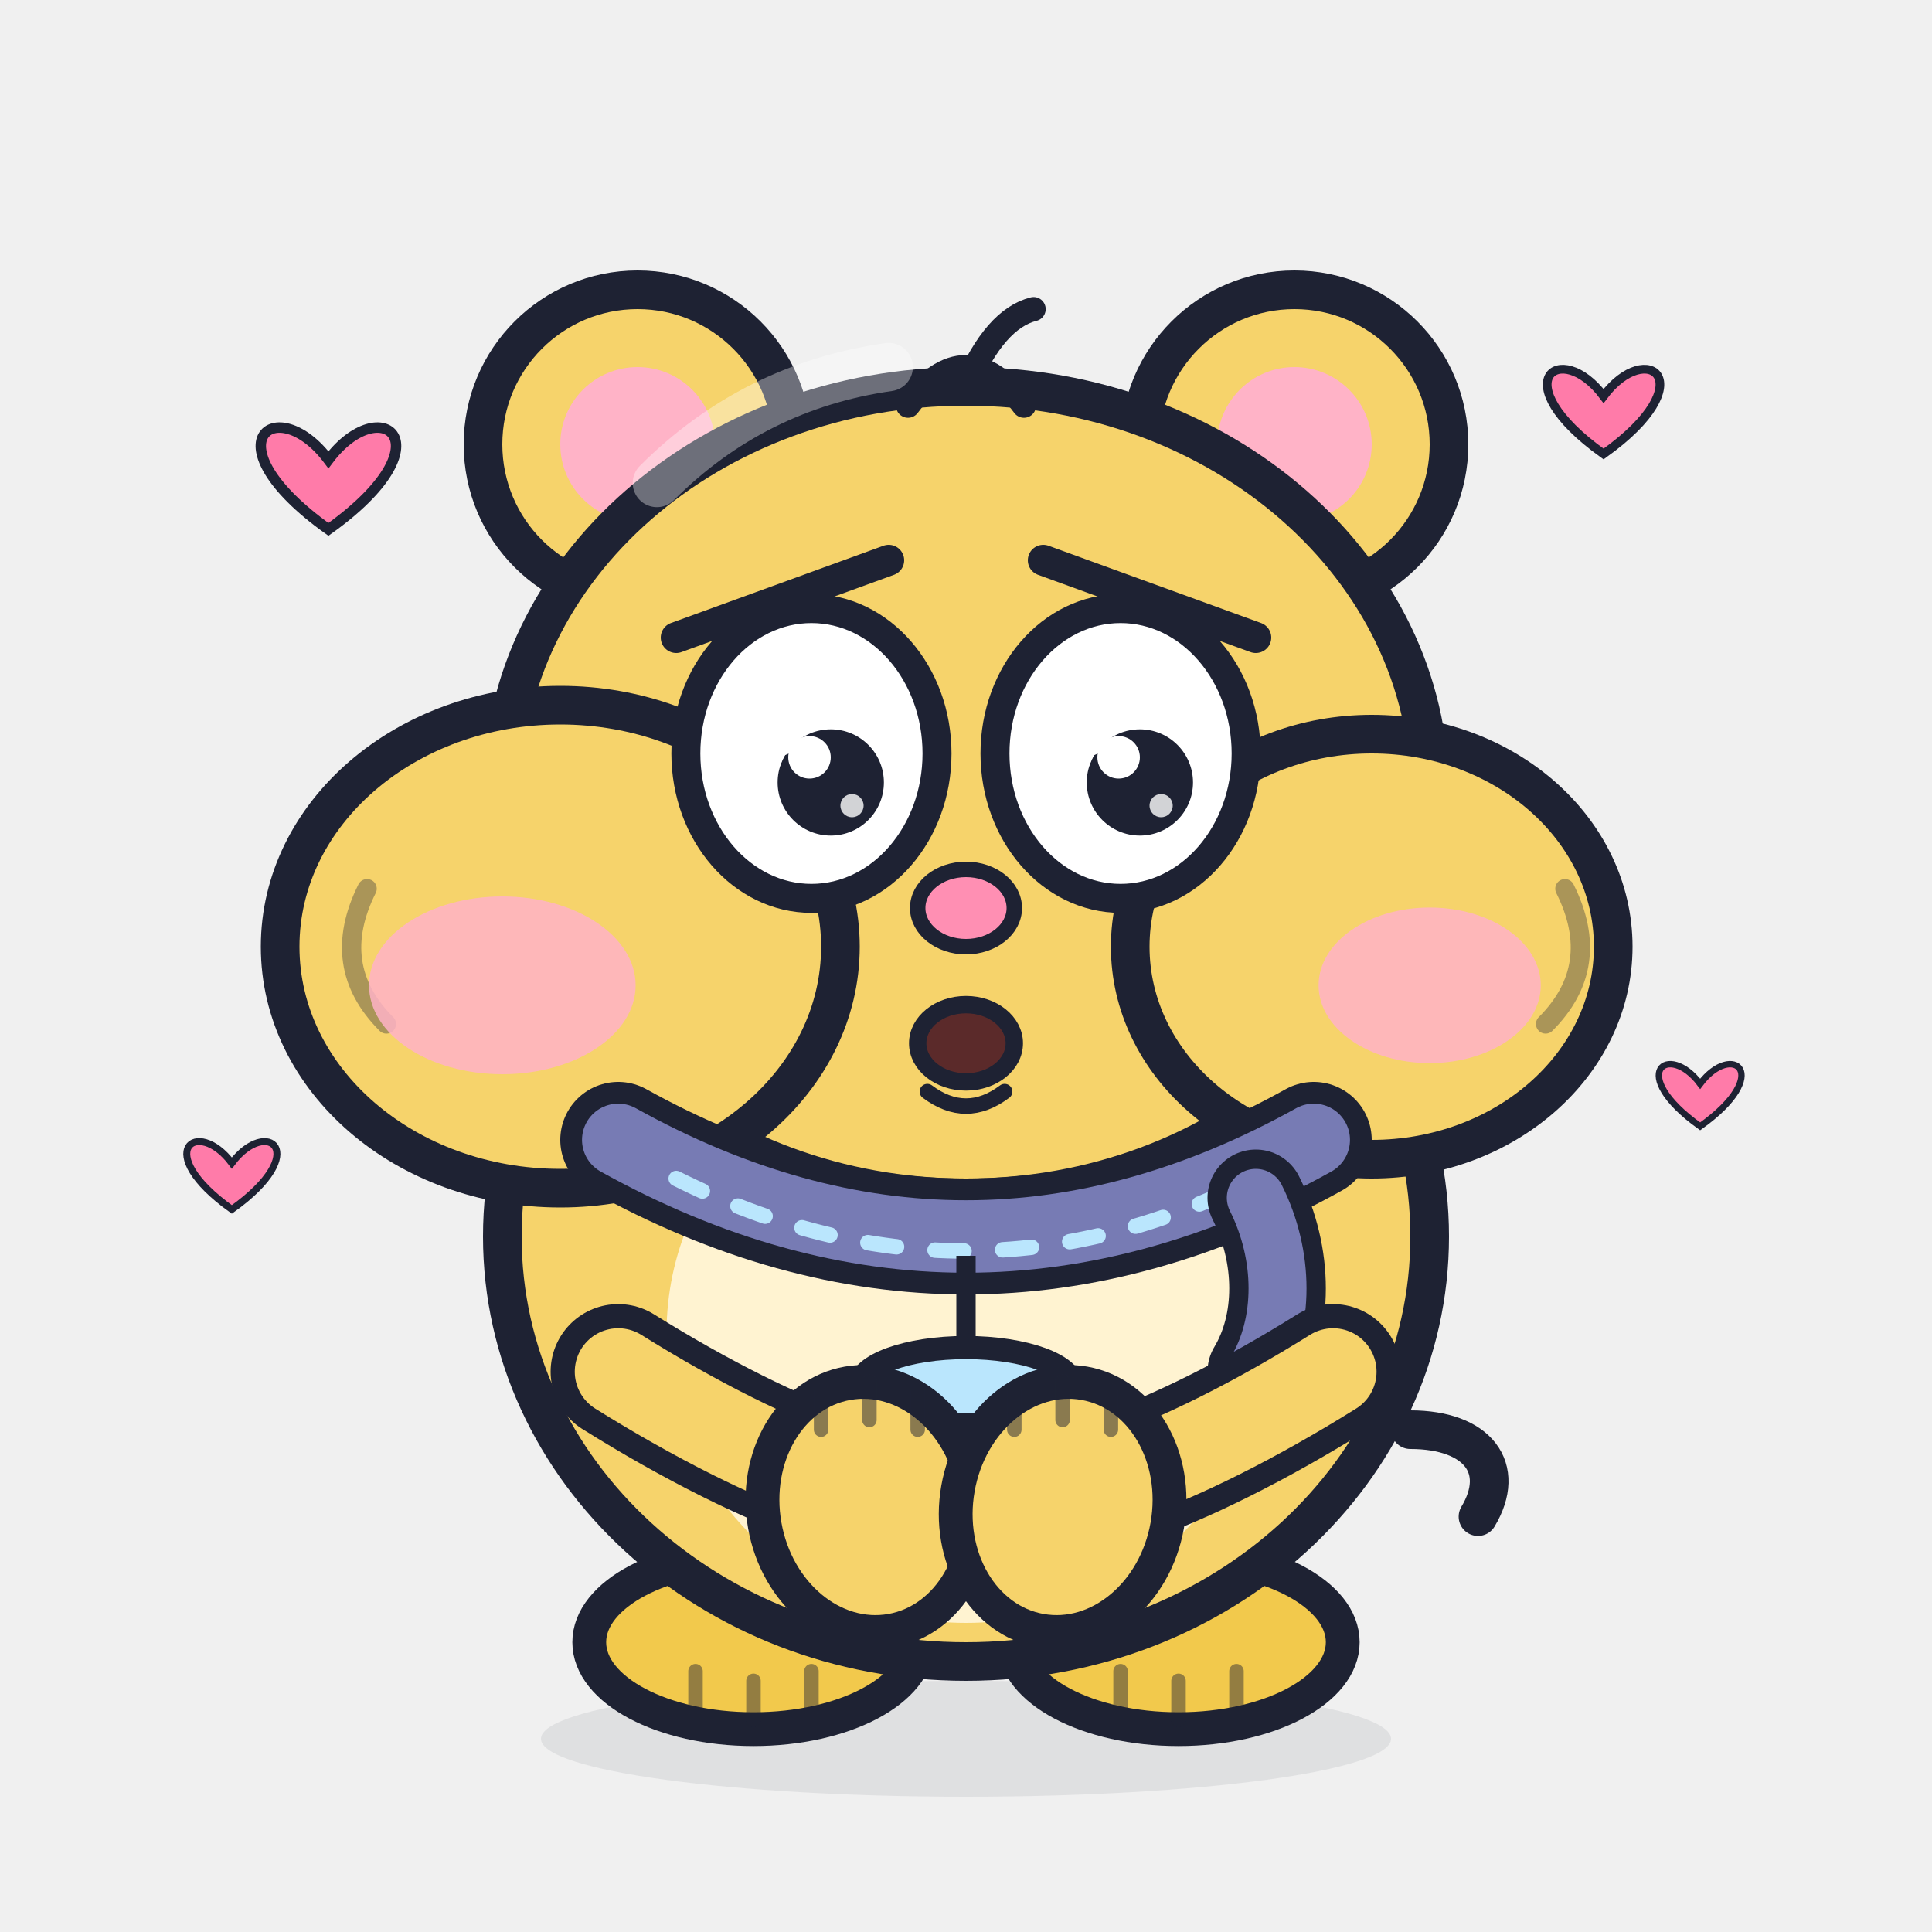
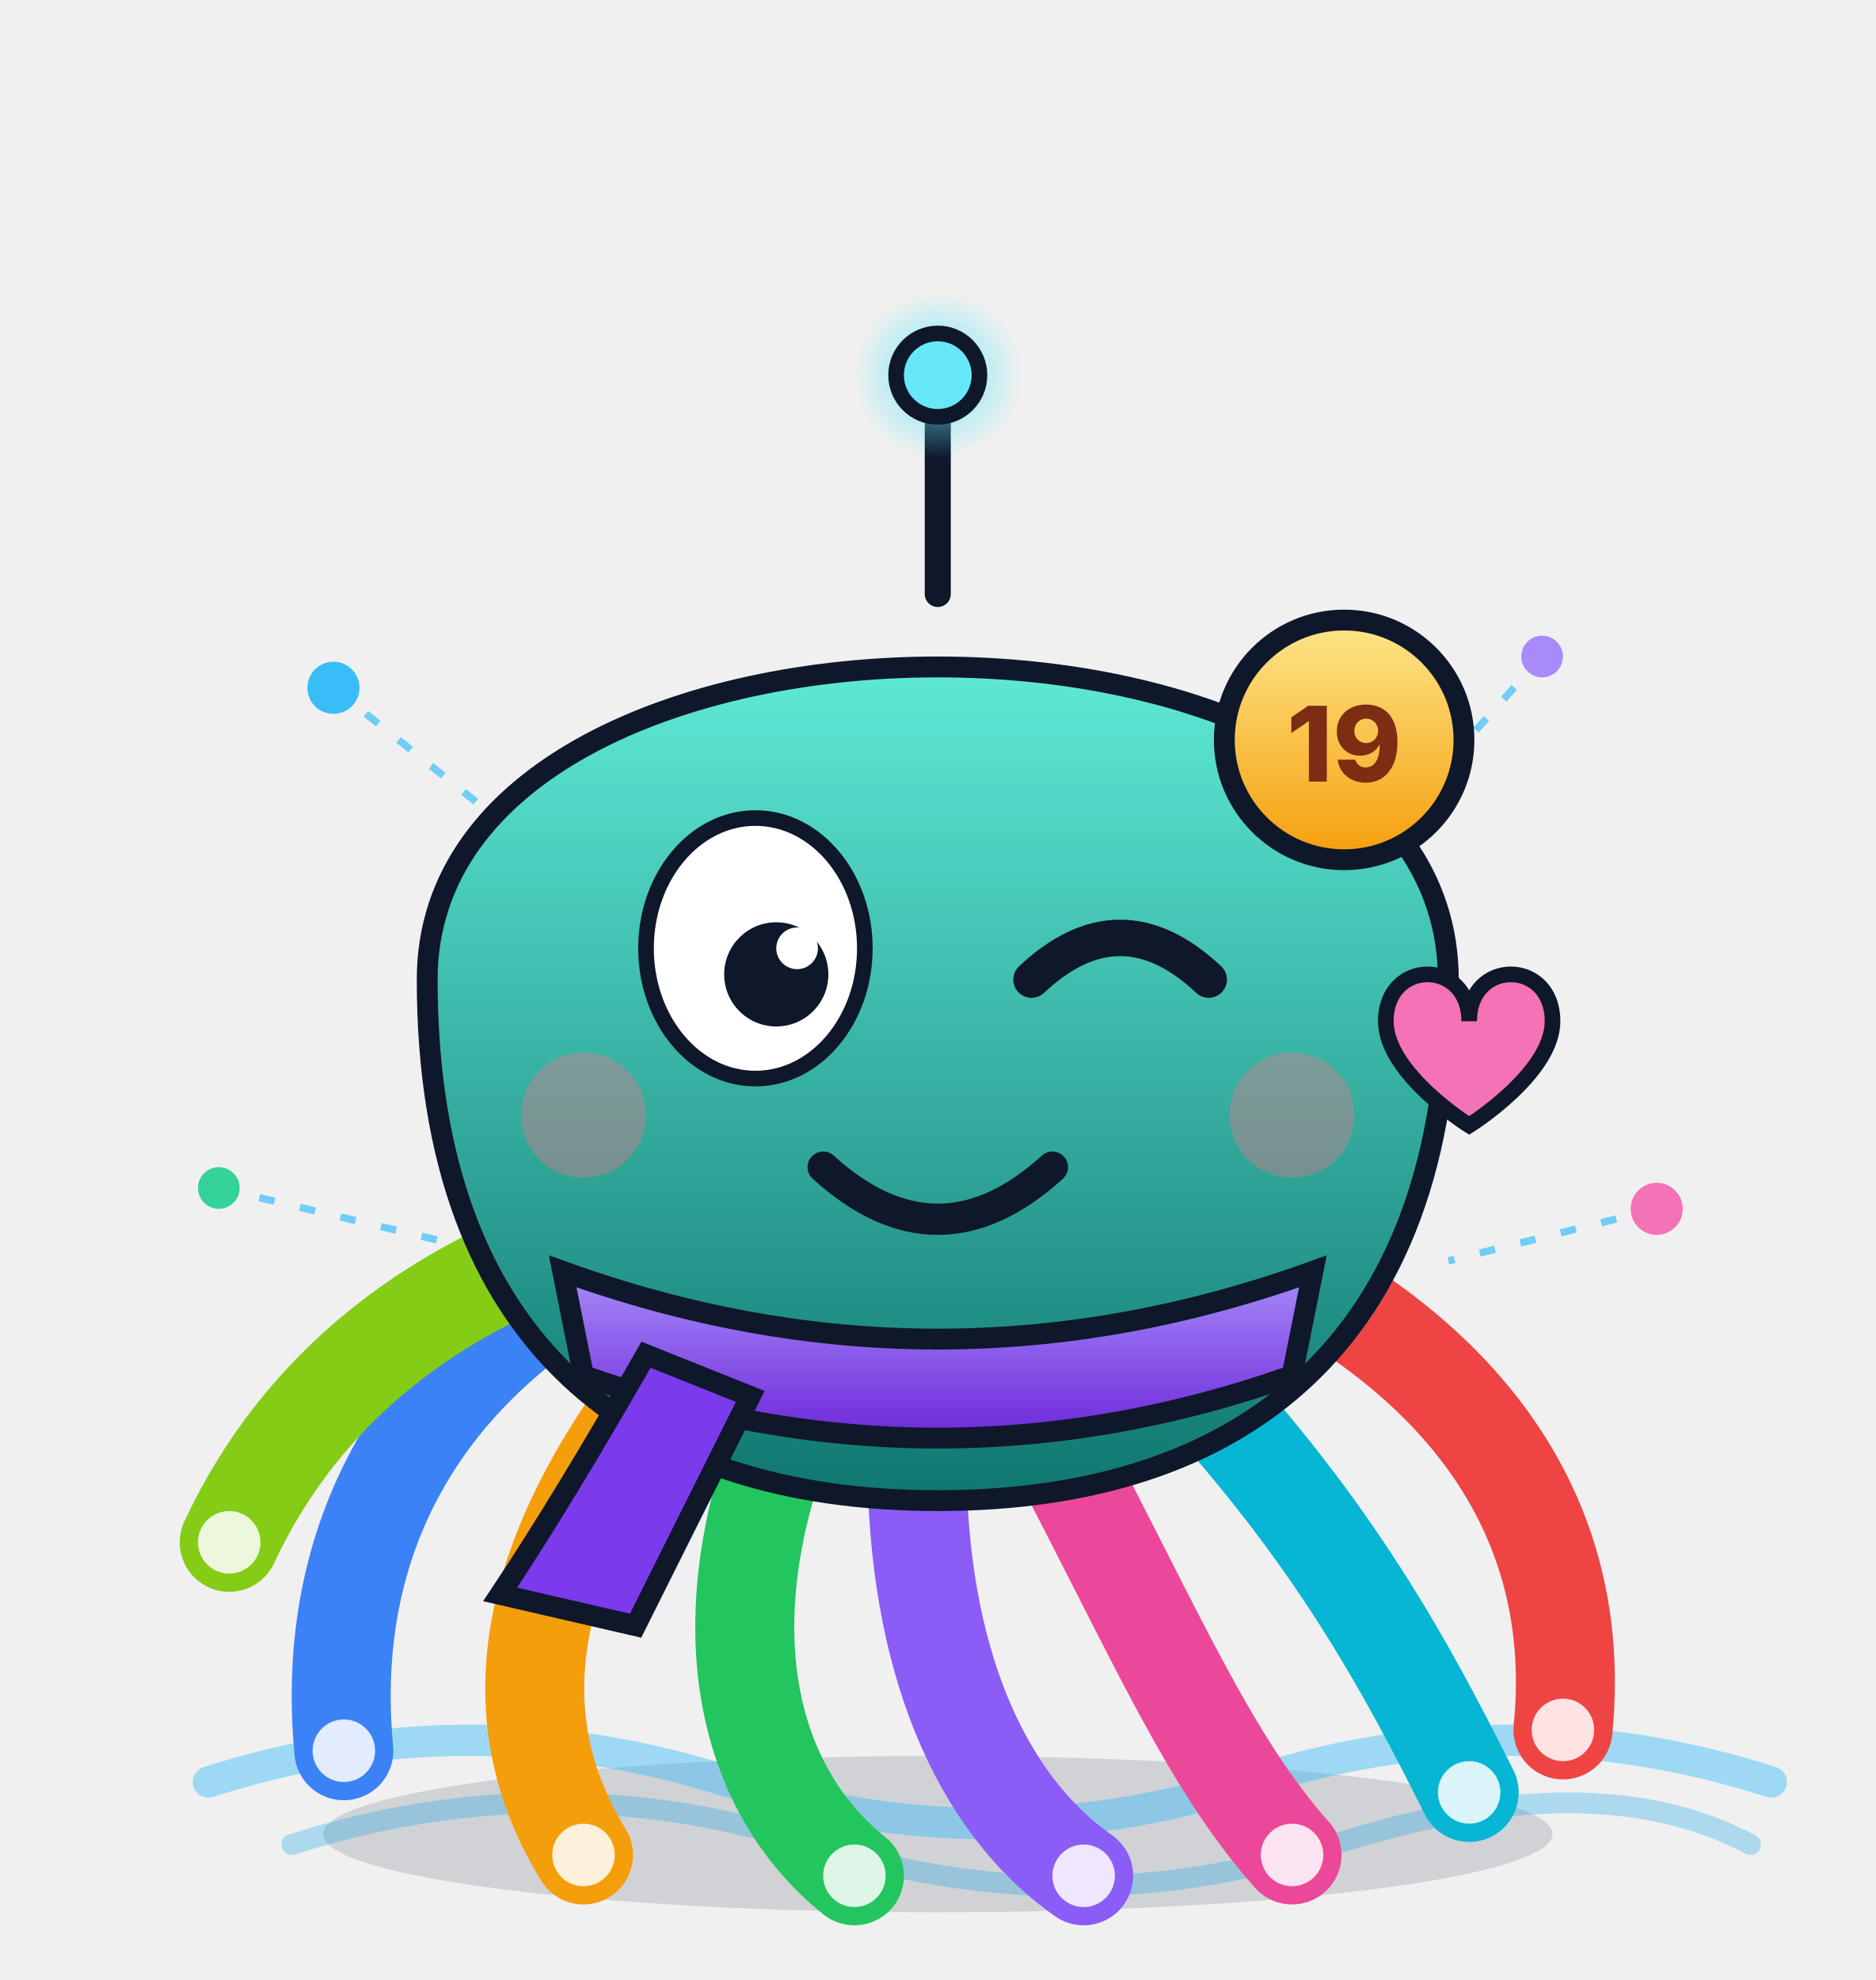
- <svg xmlns="http://www.w3.org/2000/svg" viewBox="0 0 200 200" width="88" height="88" role="img" aria-label="数据仓鼠仓仓 · 撒娇 Coquettish">
-   <style>
-   .ex-motion { animation: ex-sway 2.6s ease-in-out infinite; transform-box: fill-box; transform-origin: 50% 100%; }
-   .ex-anim-tear { animation: ex-tear 1.8s ease-in infinite; transform-box: fill-box; transform-origin: center; }
-   .ex-anim-sweat { animation: ex-tear 1.5s ease-in infinite; transform-box: fill-box; transform-origin: center; }
-   .ex-anim-heart { animation: ex-heart 2.2s ease-out infinite; transform-box: fill-box; transform-origin: center; }
-   .ex-anim-spark { animation: ex-spark 1.9s ease-in-out infinite; transform-box: fill-box; transform-origin: center; }
-   .ex-anim-rain { animation: ex-rain 1.4s linear infinite; transform-box: fill-box; transform-origin: center; }
-   .ex-anim-confetti { animation: ex-confetti 2.4s linear infinite; transform-box: fill-box; transform-origin: center; }
-   .ex-anim-pulse { animation: ex-pulse 1.6s ease-in-out infinite; transform-box: fill-box; transform-origin: center; }
-   .ex-anim-knock { animation: ex-knock 0.55s ease-in-out infinite; transform-box: fill-box; transform-origin: center; }
-   .ex-anim-knockline { animation: ex-knockline 0.55s ease-out infinite; transform-box: fill-box; transform-origin: center; }
-   .ex-anim-palm { animation: ex-palm 0.9s ease-in-out infinite; transform-box: fill-box; transform-origin: center; }
-   .ex-anim-steam { animation: ex-steam 1.8s ease-out infinite; transform-box: fill-box; transform-origin: center; }
-   .ex-anim-shock { animation: ex-shock 0.5s ease-in-out infinite; transform-box: fill-box; transform-origin: center; }
-   @keyframes ex-bob { 0%,100% { transform: translateY(0); } 50% { transform: translateY(-2.5px); } }
-   @keyframes ex-bounce { 0%,100% { transform: translateY(0); } 40% { transform: translateY(-6px); } 60% { transform: translateY(-2px); } }
-   @keyframes ex-tremble { 0%,100% { transform: translateX(0); } 25% { transform: translateX(-1px); } 75% { transform: translateX(1px); } }
-   @keyframes ex-sway { 0%,100% { transform: rotate(0deg); } 50% { transform: rotate(2deg); } }
-   @keyframes ex-shake { 0%,100% { transform: translateX(0); } 20% { transform: translateX(-4.24px); } 40% { transform: translateX(4.24px); } 60% { transform: translateX(-2.75px); } 80% { transform: translateX(1.75px); } }
-   @keyframes ex-tear { 0% { transform: translateY(0); opacity: 0; } 18% { opacity: 1; } 100% { transform: translateY(8.58px); opacity: 0; } }
-   @keyframes ex-heart { 0% { transform: translateY(0) scale(.65); opacity: 0; } 20% { opacity: 1; } 100% { transform: translateY(-14.04px) scale(1.15); opacity: 0; } }
-   @keyframes ex-spark { 0%,100% { transform: scale(.6) rotate(0deg); opacity: .3; } 50% { transform: scale(1.15) rotate(25deg); opacity: 1; } }
-   @keyframes ex-rain { 0% { transform: translateY(0); opacity: 0; } 20% { opacity: 1; } 100% { transform: translateY(9.36px); opacity: 0; } }
-   @keyframes ex-confetti { 0% { transform: translateY(-4px) rotate(0deg); opacity: 1; } 100% { transform: translateY(14px) rotate(200deg); opacity: 0; } }
-   @keyframes ex-pulse { 0%,100% { transform: scale(1); opacity: .35; } 50% { transform: scale(1.18); opacity: .7; } }
-   @keyframes ex-knock { 0%,100% { transform: translateX(3.51px); } 35% { transform: translateX(0); } }
-   @keyframes ex-knockline { 0%,100% { transform: scaleX(.6); opacity: .35; } 35% { transform: scaleX(1); opacity: 1; } }
-   @keyframes ex-palm { 0%,100% { transform: translateY(0) rotate(0deg); } 50% { transform: translateY(-1px) rotate(-4deg); } }
-   @keyframes ex-steam { 0% { transform: translateY(0); opacity: .7; } 100% { transform: translateY(-7.02px); opacity: 0; } }
-   @keyframes ex-shock { 0%,100% { transform: scaleX(.7); opacity: .4; } 50% { transform: scaleX(1.25); opacity: 1; } }
-   @keyframes ex-drift { 0%,100% { transform: translateY(0); } 50% { transform: translateY(-1.56px); } }
-   @media (prefers-reduced-motion: reduce) {
-     .ex-motion, [class*="ex-anim-"] { animation: none !important; }
-   }
-   </style>
-   <g class="ex-motion ex-coquettish">
-     <g class="ex-base">
-       <ellipse cx="100" cy="180" rx="44" ry="6" fill="#1E2233" opacity=".08" />
-       <path d="M146 148c7 0 10 4 7 9" fill="none" stroke="#1E2233" stroke-width="4" stroke-linecap="round" />
-       <g fill="#F2C94C" stroke="#1E2233" stroke-width="3.5">
-         <ellipse cx="78" cy="170" rx="17" ry="9" />
-         <ellipse cx="122" cy="170" rx="17" ry="9" />
-       </g>
-       <g stroke="#1E2233" stroke-width="1.5" opacity=".45" stroke-linecap="round">
-         <path d="M72 173v4" />
-         <path d="M78 174v4" />
-         <path d="M84 173v4" />
-         <path d="M116 173v4" />
-         <path d="M122 174v4" />
-         <path d="M128 173v4" />
-       </g>
-       <ellipse cx="100" cy="128" rx="48" ry="44" fill="#F6D36B" stroke="#1E2233" stroke-width="4" />
-       <ellipse cx="100" cy="138" rx="31" ry="30" fill="#FFF3D1" />
-       <g fill="#F6D36B" stroke="#1E2233" stroke-width="4">
-         <circle cx="66" cy="46" r="16" />
-         <circle cx="134" cy="46" r="16" />
-       </g>
-       <g fill="#FFB3C7">
-         <circle cx="66" cy="46" r="8" />
-         <circle cx="134" cy="46" r="8" />
-       </g>
-       <ellipse cx="100" cy="82" rx="48" ry="42" fill="#F6D36B" stroke="#1E2233" stroke-width="4" />
-       <path d="M94 42q6-8 12 0M100 40q3-7 7-8" fill="none" stroke="#1E2233" stroke-width="2.5" stroke-linecap="round" />
-       <g fill="#F6D36B" stroke="#1E2233" stroke-width="4">
-         <ellipse cx="58" cy="98" rx="29" ry="25" />
-         <ellipse cx="142" cy="98" rx="25" ry="22" />
-       </g>
-       <path d="M38 92q-4 8 2 14M162 92q4 8-2 14" fill="none" stroke="#1E2233" stroke-width="2" opacity=".35" stroke-linecap="round" />
-       <path d="M64 118q36 20 72 0" fill="none" stroke="#1E2233" stroke-width="12" stroke-linecap="round" />
-       <path d="M64 118q36 20 72 0" fill="none" stroke="#777BB4" stroke-width="7.5" stroke-linecap="round" />
-       <path d="M70 122q30 15 60 0" fill="none" stroke="#BAE6FD" stroke-width="1.6" stroke-linecap="round" stroke-dasharray="3 4" />
-       <path d="M130 124c3 6 3 13 0 18" fill="none" stroke="#1E2233" stroke-width="10" stroke-linecap="round" />
-       <path d="M130 124c3 6 3 13 0 18" fill="none" stroke="#777BB4" stroke-width="6" stroke-linecap="round" />
-       <line x1="100" y1="130" x2="100" y2="140" stroke="#1E2233" stroke-width="2" />
-       <path d="M89 143.5v9.5c0 2.3 4.9 4.2 11 4.2s11-1.9 11-4.2v-9.5" fill="#0EA5E9" stroke="#1E2233" stroke-width="2.4" stroke-linejoin="round" />
-       <ellipse cx="100" cy="143.5" rx="11" ry="4" fill="#BAE6FD" stroke="#1E2233" stroke-width="2.4" />
-       <path d="M89 148.2c0 2.3 4.9 4.2 11 4.2s11-1.9 11-4.2" fill="none" stroke="#0284C7" stroke-width="1.6" />
-       <path d="M68 50q10-10 24-12" fill="none" stroke="#FFF" stroke-width="5" opacity=".35" stroke-linecap="round" />
+ <svg xmlns="http://www.w3.org/2000/svg" viewBox="0 0 360 380" width="360" height="380" role="img" aria-labelledby="petTitle petDesc">
+   <defs>
+     <linearGradient id="bodyGrad" x1="0" y1="0" x2="0" y2="1">
+       <stop offset="0" stop-color="#5EEAD4" />
+       <stop offset="1" stop-color="#0F766E" />
+     </linearGradient>
+     <linearGradient id="scarfGrad" x1="0" y1="0" x2="0" y2="1">
+       <stop offset="0" stop-color="#A78BFA" />
+       <stop offset="1" stop-color="#6D28D9" />
+     </linearGradient>
+     <linearGradient id="badgeGrad" x1="0" y1="0" x2="0" y2="1">
+       <stop offset="0" stop-color="#FDE68A" />
+       <stop offset="1" stop-color="#F59E0B" />
+     </linearGradient>
+     <radialGradient id="glow">
+       <stop offset="0" stop-color="#67E8F9" stop-opacity=".9" />
+       <stop offset="1" stop-color="#67E8F9" stop-opacity="0" />
+     </radialGradient>
+     <style>
+       .pet-bob { animation: petBob 5.2s ease-in-out infinite; transform-box: fill-box; transform-origin: 50% 100%; }
+       .spark { animation: petSpark 2.6s ease-in-out infinite; }
+       .tear { animation: petTear 2.2s ease-in infinite; }
+       @keyframes petBob { 0%, 100% { transform: translateY(0); } 50% { transform: translateY(-7px); } }
+       @keyframes petSpark { 0%, 100% { opacity: .35; transform: scale(.8); } 50% { opacity: 1; transform: scale(1.08); } }
+       @keyframes petTear { 0% { opacity: 0; transform: translateY(-4px); } 30% { opacity: 1; } 100% { opacity: 0; transform: translateY(18px); } }
+       @media (prefers-reduced-motion: reduce) { .pet-bob, .spark, .tear { animation: none; } }
+     </style>
+   </defs>
+   <g class="pet-bob">
+     <ellipse cx="180" cy="352" rx="118" ry="15" fill="#0F172A" opacity=".14" />
+     <path d="M40 342 Q90 326 140 342 T240 342 T340 342" fill="none" stroke="#38BDF8" stroke-width="6" stroke-linecap="round" opacity=".45" />
+     <path d="M56 354 Q106 338 156 354 T256 354 T336 354" fill="none" stroke="#0EA5E9" stroke-width="4" stroke-linecap="round" opacity=".3" />
+     <g opacity=".7" fill="none" stroke="#38BDF8" stroke-width="1.4" stroke-dasharray="3 5">
+       <path d="M64 132 L104 164" />
+       <path d="M296 126 L260 166" />
+       <path d="M42 228 L84 238" />
+       <path d="M318 232 L278 242" />
    </g>
-     <g class="ex-face">
-       <ellipse cx="84" cy="78" rx="13" ry="15" fill="#FFF" stroke="#1E2233" stroke-width="3" />
-       <circle cx="86" cy="81" r="5.5" fill="#1E2233" />
-       <circle cx="83.8" cy="78.4" r="2.2" fill="#FFF" />
-       <circle cx="88.2" cy="83.4" r="1.2" fill="#FFF" opacity=".8" />
-       <path d="M80 73l1.2 2.8 2.8 1.2-2.8 1.2-1.2 2.8-1.2-2.8-2.8-1.2 2.8-1.2z" fill="#FFF" />
-       <ellipse cx="116" cy="78" rx="13" ry="15" fill="#FFF" stroke="#1E2233" stroke-width="3" />
-       <circle cx="118" cy="81" r="5.5" fill="#1E2233" />
-       <circle cx="115.8" cy="78.4" r="2.2" fill="#FFF" />
-       <circle cx="120.2" cy="83.4" r="1.2" fill="#FFF" opacity=".8" />
-       <path d="M112 73l1.2 2.8 2.8 1.2-2.8 1.2-1.2 2.8-1.2-2.8-2.8-1.2 2.8-1.2z" fill="#FFF" />
-       <path d="M70 66L92 58" fill="none" stroke="#1E2233" stroke-width="3.2" stroke-linecap="round" />
-       <path d="M130 66L108 58" fill="none" stroke="#1E2233" stroke-width="3.2" stroke-linecap="round" />
-       <ellipse cx="100" cy="94" rx="5" ry="4" fill="#FF8FB3" stroke="#1E2233" stroke-width="1.6" />
-       <ellipse cx="100" cy="108" rx="5" ry="4" fill="#5B2A2A" stroke="#1E2233" stroke-width="1.8" />
-       <path d="M96 113q4 3 8 0" fill="none" stroke="#1E2233" stroke-width="1.6" stroke-linecap="round" />
-       <ellipse cx="52" cy="102" rx="13.8" ry="9.2" fill="#FFB3C7" opacity="0.85" />
-       <ellipse cx="148" cy="102" rx="11.5" ry="8.05" fill="#FFB3C7" opacity="0.85" />
+     <g class="spark">
+       <circle cx="64" cy="132" r="5" fill="#38BDF8" />
+       <circle cx="296" cy="126" r="4" fill="#A78BFA" />
+       <circle cx="42" cy="228" r="4" fill="#34D399" />
+       <circle cx="318" cy="232" r="5" fill="#F472B6" />
    </g>
-     <g class="ex-arms">
-       <path d="M64 142c8 5 16 9 22 11" fill="none" stroke="#1E2233" stroke-width="14" stroke-linecap="round" />
-       <path d="M64 142c8 5 16 9 22 11" fill="none" stroke="#F6D36B" stroke-width="9" stroke-linecap="round" />
-       <ellipse cx="90" cy="156" rx="11" ry="13" fill="#F6D36B" stroke="#1E2233" stroke-width="3.5" transform="rotate(-10 90 156)" />
-       <g stroke="#1E2233" stroke-width="1.5" opacity=".5" stroke-linecap="round">
-         <path d="M85 148v-4" />
-         <path d="M90 147v-4" />
-         <path d="M95 148v-4" />
-       </g>
-       <path d="M138 142c-8 5-16 9-22 11" fill="none" stroke="#1E2233" stroke-width="14" stroke-linecap="round" />
-       <path d="M138 142c-8 5-16 9-22 11" fill="none" stroke="#F6D36B" stroke-width="9" stroke-linecap="round" />
-       <ellipse cx="110" cy="156" rx="11" ry="13" fill="#F6D36B" stroke="#1E2233" stroke-width="3.5" transform="rotate(10 110 156)" />
-       <g stroke="#1E2233" stroke-width="1.5" opacity=".5" stroke-linecap="round">
-         <path d="M105 148v-4" />
-         <path d="M110 147v-4" />
-         <path d="M115 148v-4" />
-       </g>
+     <g fill="none" stroke-linecap="round">
+       <path d="M112 246 C82 264 62 294 66 336" stroke="#3B82F6" stroke-width="19" />
+       <path d="M128 264 C100 300 96 330 112 356" stroke="#F59E0B" stroke-width="19" />
+       <path d="M150 276 C136 314 144 344 164 360" stroke="#22C55E" stroke-width="19" />
+       <path d="M176 280 C176 318 188 346 208 360" stroke="#8B5CF6" stroke-width="19" />
+       <path d="M202 276 C222 314 232 338 248 356" stroke="#EC4899" stroke-width="19" />
+       <path d="M228 264 C256 294 270 320 282 344" stroke="#06B6D4" stroke-width="19" />
+       <path d="M250 246 C282 264 304 292 300 332" stroke="#EF4444" stroke-width="19" />
+       <path d="M118 236 C84 246 58 266 44 296" stroke="#84CC16" stroke-width="19" />
    </g>
-     <g class="ex-effects">
-       <g class="ex-anim-heart" style="animation-delay:0s" transform="translate(34 44) scale(0.9)">
-         <path d="M0 4C-6-4-14 2 0 12C14 2 6-4 0 4Z" fill="#FF7BA9" stroke="#1E2233" stroke-width="1.2" />
-       </g>
-       <g class="ex-anim-heart" style="animation-delay:0.4s" transform="translate(166 38) scale(0.75)">
-         <path d="M0 4C-6-4-14 2 0 12C14 2 6-4 0 4Z" fill="#FF7BA9" stroke="#1E2233" stroke-width="1.2" />
-       </g>
-       <g class="ex-anim-heart" style="animation-delay:0.8s" transform="translate(24 118) scale(0.6)">
-         <path d="M0 4C-6-4-14 2 0 12C14 2 6-4 0 4Z" fill="#FF7BA9" stroke="#1E2233" stroke-width="1.2" />
-       </g>
-       <g class="ex-anim-heart" style="animation-delay:1.2s" transform="translate(176 110) scale(0.55)">
-         <path d="M0 4C-6-4-14 2 0 12C14 2 6-4 0 4Z" fill="#FF7BA9" stroke="#1E2233" stroke-width="1.2" />
-       </g>
+     <g fill="#FFFFFF" opacity=".85">
+       <circle cx="66" cy="336" r="6" />
+       <circle cx="112" cy="356" r="6" />
+       <circle cx="164" cy="360" r="6" />
+       <circle cx="208" cy="360" r="6" />
+       <circle cx="248" cy="356" r="6" />
+       <circle cx="282" cy="344" r="6" />
+       <circle cx="300" cy="332" r="6" />
+       <circle cx="44" cy="296" r="6" />
    </g>
+     <path d="M82 188 C82 108 278 108 278 188 C278 258 238 288 180 288 C122 288 82 258 82 188 Z" fill="url(#bodyGrad)" stroke="#0F172A" stroke-width="4" />
+     <path d="M180 114 V80" stroke="#0F172A" stroke-width="5" stroke-linecap="round" />
+     <circle cx="180" cy="72" r="16" fill="url(#glow)" />
+     <circle cx="180" cy="72" r="8" fill="#67E8F9" stroke="#0F172A" stroke-width="3" />
+     <circle cx="258" cy="142" r="23" fill="url(#badgeGrad)" stroke="#0F172A" stroke-width="4" />
+     <text x="258" y="150" text-anchor="middle" font-family="system-ui, -apple-system, Segoe UI, sans-serif" font-size="20" font-weight="800" fill="#7C2D12">19</text>
+     <path d="M108 244 Q180 270 252 244 L248 264 Q180 288 112 264 Z" fill="url(#scarfGrad)" stroke="#0F172A" stroke-width="4" />
+     <path d="M124 260 Q108 288 96 306 L122 312 Q134 288 144 268 Z" fill="#7C3AED" stroke="#0F172A" stroke-width="4" />
+     <g>
+       <ellipse cx="145" cy="182" rx="21" ry="25" fill="#FFFFFF" stroke="#0F172A" stroke-width="3" />
+       <circle cx="149" cy="187" r="10" fill="#0F172A" />
+       <circle cx="153" cy="182" r="4" fill="#FFFFFF" />
+       <path d="M198 188 Q215 172 232 188" fill="none" stroke="#0F172A" stroke-width="7" stroke-linecap="round" />
+       <circle cx="112" cy="214" r="12" fill="#FB7185" opacity=".35" />
+       <circle cx="248" cy="214" r="12" fill="#FB7185" opacity=".35" />
+       <path d="M158 224 Q180 244 202 224" fill="none" stroke="#0F172A" stroke-width="6" stroke-linecap="round" />
+     </g>
+     <path d="M282 196 c0 -12 -16 -12 -16 0 c0 10 16 20 16 20 c0 0 16 -10 16 -20 c0 -12 -16 -12 -16 0Z" fill="#F472B6" stroke="#0F172A" stroke-width="3" />
  </g>
</svg>
